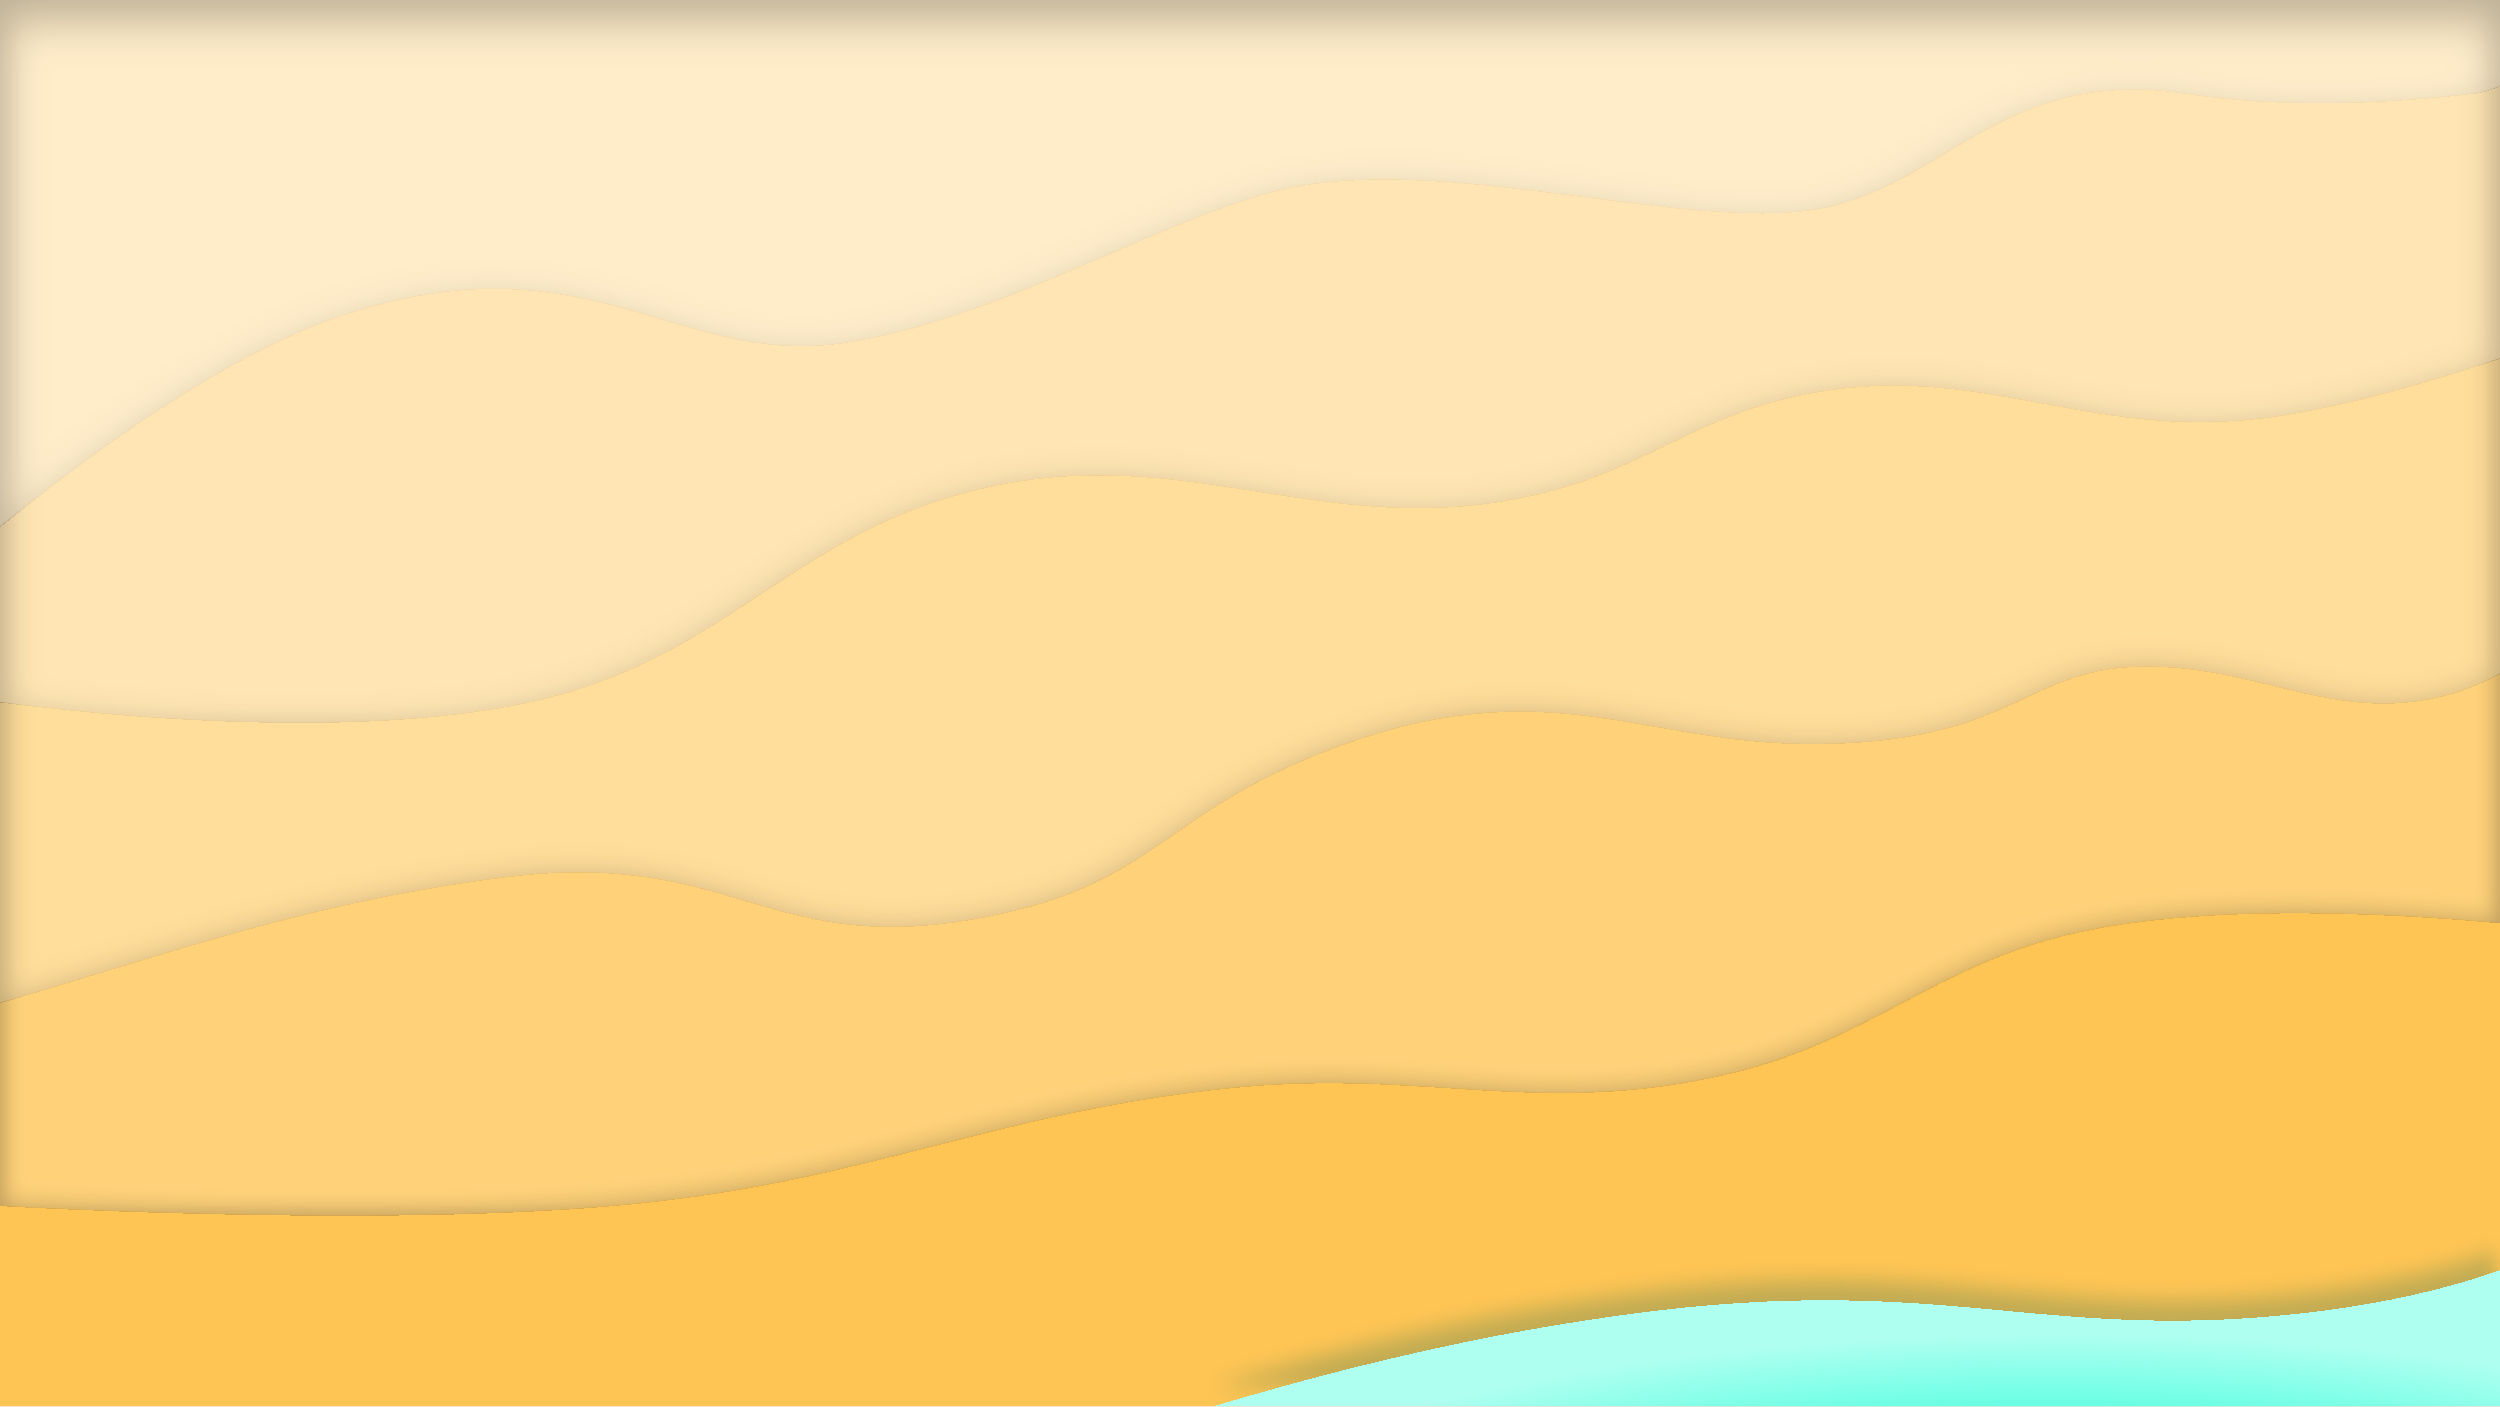
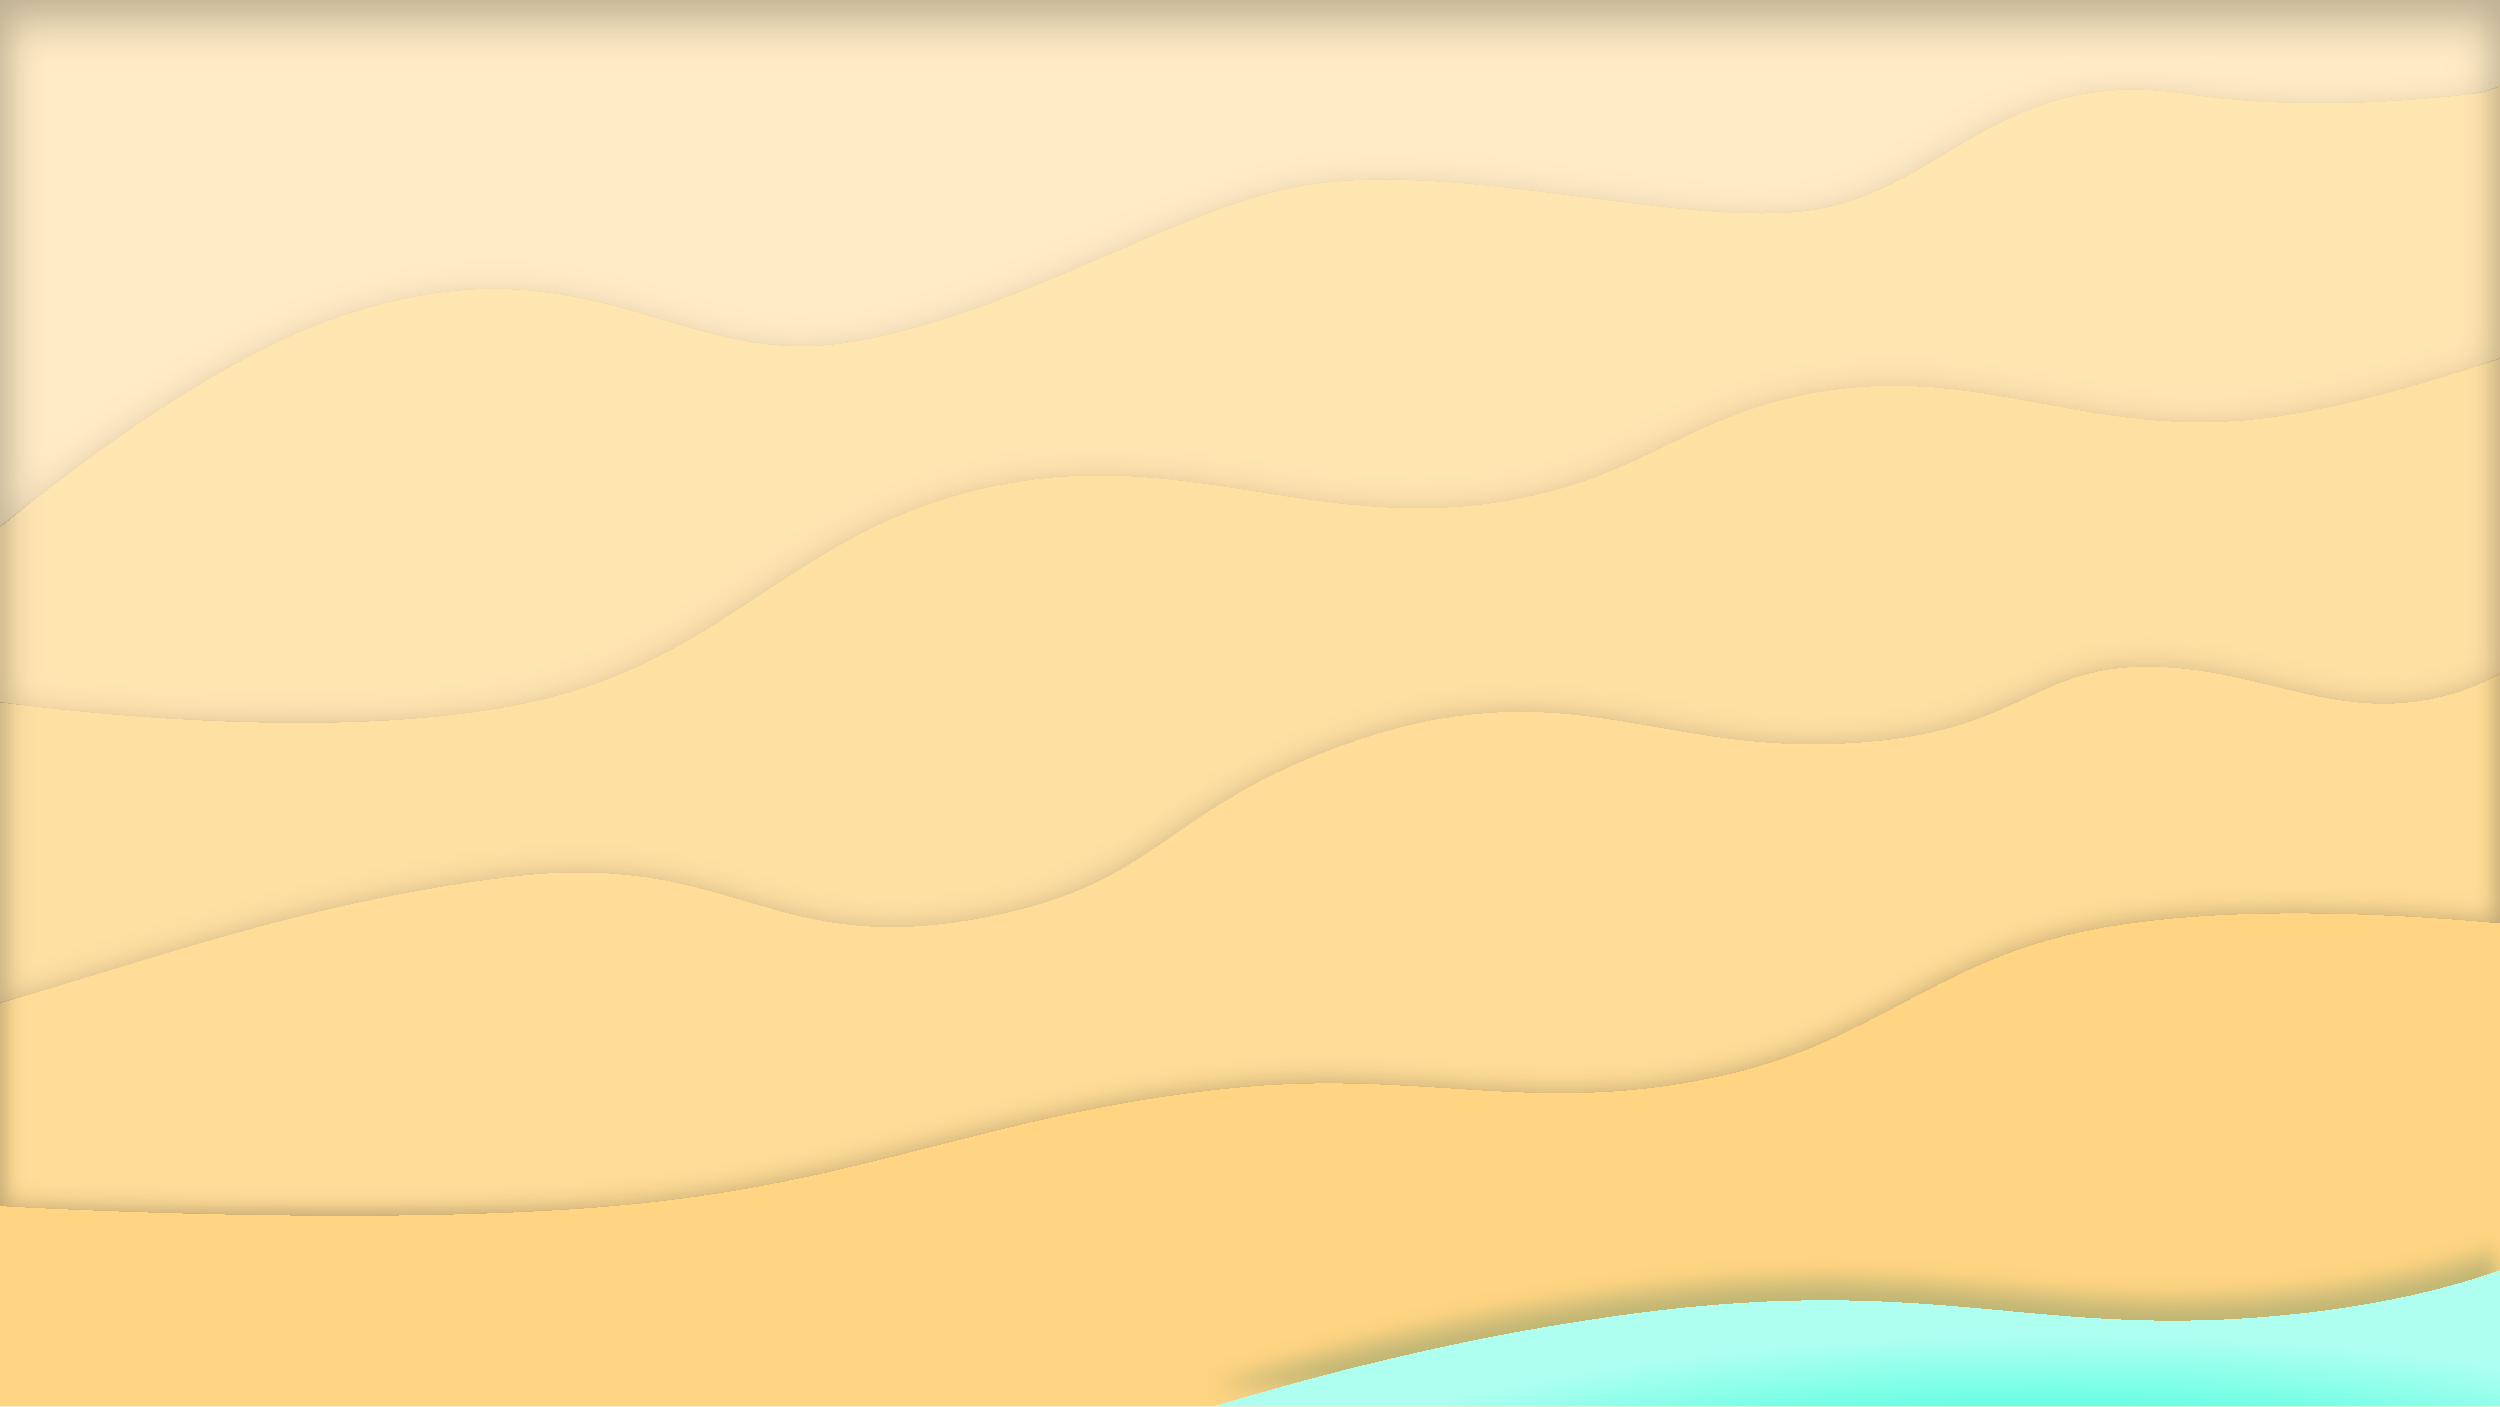
<svg xmlns="http://www.w3.org/2000/svg" width="100%" height="100%" viewBox="0 0 3840 2160" fill="none">
  <g clip-path="url(#clip0_147_29)">
-     <rect width="3840" height="2160" fill="#FFC554" />
+     <rect width="3840" height="2160" fill="#FFD482" />
    <g filter="url(#filter0_d_147_29)">
      <path fill-rule="evenodd" clip-rule="evenodd" d="M1599.12 2242.87C1868.95 2156.32 2143.65 2068.2 2491.5 2020C2757.12 1983.19 2921.14 1998.48 3079.87 2013.28C3209.22 2025.33 3335.06 2037.06 3509.5 2020C3898 1982 4037 1847 4037 1847V1699H4105V2520H877V2353.5H1237C1360.72 2319.34 1479.44 2281.26 1599.12 2242.87Z" fill="url(#paint0_radial_147_29)" shape-rendering="crispEdges" />
    </g>
    <g filter="url(#filter1_i_147_29)">
-       <path d="M978 1848.5C574.143 1889.67 -61.5 1848.5 -61.5 1848.5V1137.5L4027.5 809L3982 1433.5C3982 1433.5 3487.93 1363.3 3184.5 1433.5C2968.9 1483.38 2875.13 1596.11 2660 1648C2367.36 1718.58 2188.92 1639.89 1889.5 1671C1528.79 1708.48 1338.78 1811.72 978 1848.5Z" fill="#FFD27A" />
+       <path d="M978 1848.5C574.143 1889.67 -61.5 1848.5 -61.5 1848.5V1137.5L4027.5 809L3982 1433.5C3982 1433.5 3487.93 1363.3 3184.5 1433.5C2968.9 1483.38 2875.13 1596.11 2660 1648C2367.36 1718.58 2188.92 1639.89 1889.5 1671C1528.79 1708.48 1338.78 1811.72 978 1848.5Z" fill="#FFDC97" />
    </g>
    <g filter="url(#filter2_i_147_29)">
-       <path d="M772 1347.5C426.043 1391.89 184 1493.17 -94 1566V640.5L4000.5 430.5L4059 855C4059 855 3916.92 1020.07 3768 1064.5C3594.5 1116.27 3479.06 1023.86 3298 1023.5C3115.02 1023.14 3102.17 1131.33 2819.5 1142C2536.83 1152.67 2394.92 1025.89 2067.5 1142C1794.5 1238.81 1784.5 1347.5 1543 1402C1179.96 1483.93 1141.14 1300.14 772 1347.5Z" fill="#FFDD9A" />
+       <path d="M772 1347.5C426.043 1391.89 184 1493.17 -94 1566V640.5L4000.5 430.5L4059 855C4059 855 3916.92 1020.07 3768 1064.5C3594.5 1116.27 3479.06 1023.86 3298 1023.5C3115.02 1023.14 3102.17 1131.33 2819.5 1142C2536.83 1152.67 2394.92 1025.89 2067.5 1142C1794.5 1238.81 1784.5 1347.5 1543 1402C1179.96 1483.93 1141.14 1300.14 772 1347.5Z" fill="#FFE0A3" />
    </g>
    <g filter="url(#filter3_i_147_29)">
-       <path d="M849.5 1069.5C505.273 1160.15 -62 1069.5 -62 1069.5V-130L4050.5 -102.5L4141 436C4141 436 3750.66 604.963 3484.5 641C3202.11 679.235 3033.49 546.337 2755.5 609C2600.95 643.838 2530.37 715.272 2377 755C2040.92 842.058 1823.98 667.553 1488 755C1219.01 825.012 1118.29 998.716 849.5 1069.5Z" fill="#FFE5B3" />
+       <path d="M849.5 1069.5C505.273 1160.15 -62 1069.5 -62 1069.5V-130L4050.5 -102.5L4141 436C4141 436 3750.66 604.963 3484.5 641C3202.11 679.235 3033.49 546.337 2755.5 609C2600.95 643.838 2530.37 715.272 2377 755C2040.92 842.058 1823.98 667.553 1488 755C1219.01 825.012 1118.29 998.716 849.5 1069.5Z" fill="#FFE5B0" />
    </g>
    <g filter="url(#filter4_i_147_29)">
-       <path d="M507.5 490.5C250.702 581.565 -76 873 -76 873V-171L4105 -349C4105 -349 3980.95 122.65 3799.5 143.5C3653.09 160.323 3502.72 165.514 3357 143.5C3074.24 100.782 2983.5 290 2787.5 321.5C2591.5 353 2240.22 243.106 1998.5 285C1807.86 318.04 1547 490.5 1292 527C1037 563.5 895.385 352.949 507.5 490.5Z" fill="#FFEDCA" />
+       <path d="M507.5 490.5C250.702 581.565 -76 873 -76 873V-171L4105 -349C4105 -349 3980.95 122.65 3799.5 143.5C3653.09 160.323 3502.72 165.514 3357 143.5C3074.24 100.782 2983.5 290 2787.5 321.5C2591.5 353 2240.22 243.106 1998.5 285C1807.86 318.04 1547 490.5 1292 527C1037 563.5 895.385 352.949 507.5 490.5Z" fill="#FFEBC4" />
    </g>
  </g>
  <defs>
    <filter id="filter0_d_147_29" x="842" y="1634" width="3298" height="891" filterUnits="userSpaceOnUse" color-interpolation-filters="sRGB">
      <feFlood flood-opacity="0" result="BackgroundImageFix" />
      <feColorMatrix in="SourceAlpha" type="matrix" values="0 0 0 0 0 0 0 0 0 0 0 0 0 0 0 0 0 0 127 0" result="hardAlpha" />
      <feOffset dy="-30" />
      <feGaussianBlur stdDeviation="17.5" />
      <feComposite in2="hardAlpha" operator="out" />
      <feColorMatrix type="matrix" values="0 0 0 0 0.017 0 0 0 0 0.367 0 0 0 0 0.305 0 0 0 0.25 0" />
      <feBlend mode="normal" in2="BackgroundImageFix" result="effect1_dropShadow_147_29" />
      <feBlend mode="normal" in="SourceGraphic" in2="effect1_dropShadow_147_29" result="shape" />
    </filter>
    <filter id="filter1_i_147_29" x="-61.5" y="809" width="4089" height="1057.8" filterUnits="userSpaceOnUse" color-interpolation-filters="sRGB">
      <feFlood flood-opacity="0" result="BackgroundImageFix" />
      <feBlend mode="normal" in="SourceGraphic" in2="BackgroundImageFix" result="shape" />
      <feColorMatrix in="SourceAlpha" type="matrix" values="0 0 0 0 0 0 0 0 0 0 0 0 0 0 0 0 0 0 127 0" result="hardAlpha" />
      <feOffset />
      <feGaussianBlur stdDeviation="20" />
      <feComposite in2="hardAlpha" operator="arithmetic" k2="-1" k3="1" />
      <feColorMatrix type="matrix" values="0 0 0 0 0 0 0 0 0 0 0 0 0 0 0 0 0 0 0.25 0" />
      <feBlend mode="normal" in2="shape" result="effect1_innerShadow_147_29" />
    </filter>
    <filter id="filter2_i_147_29" x="-94" y="430.5" width="4153" height="1145.5" filterUnits="userSpaceOnUse" color-interpolation-filters="sRGB">
      <feFlood flood-opacity="0" result="BackgroundImageFix" />
      <feBlend mode="normal" in="SourceGraphic" in2="BackgroundImageFix" result="shape" />
      <feColorMatrix in="SourceAlpha" type="matrix" values="0 0 0 0 0 0 0 0 0 0 0 0 0 0 0 0 0 0 127 0" result="hardAlpha" />
      <feOffset dy="10" />
      <feGaussianBlur stdDeviation="25" />
      <feComposite in2="hardAlpha" operator="arithmetic" k2="-1" k3="1" />
      <feColorMatrix type="matrix" values="0 0 0 0 0 0 0 0 0 0 0 0 0 0 0 0 0 0 0.25 0" />
      <feBlend mode="normal" in2="shape" result="effect1_innerShadow_147_29" />
    </filter>
    <filter id="filter3_i_147_29" x="-62" y="-130" width="4203" height="1259.79" filterUnits="userSpaceOnUse" color-interpolation-filters="sRGB">
      <feFlood flood-opacity="0" result="BackgroundImageFix" />
      <feBlend mode="normal" in="SourceGraphic" in2="BackgroundImageFix" result="shape" />
      <feColorMatrix in="SourceAlpha" type="matrix" values="0 0 0 0 0 0 0 0 0 0 0 0 0 0 0 0 0 0 127 0" result="hardAlpha" />
      <feOffset dy="20" />
      <feGaussianBlur stdDeviation="30" />
      <feComposite in2="hardAlpha" operator="arithmetic" k2="-1" k3="1" />
      <feColorMatrix type="matrix" values="0 0 0 0 0 0 0 0 0 0 0 0 0 0 0 0 0 0 0.25 0" />
      <feBlend mode="normal" in2="shape" result="effect1_innerShadow_147_29" />
    </filter>
    <filter id="filter4_i_147_29" x="-76" y="-349" width="4181" height="1252" filterUnits="userSpaceOnUse" color-interpolation-filters="sRGB">
      <feFlood flood-opacity="0" result="BackgroundImageFix" />
      <feBlend mode="normal" in="SourceGraphic" in2="BackgroundImageFix" result="shape" />
      <feColorMatrix in="SourceAlpha" type="matrix" values="0 0 0 0 0 0 0 0 0 0 0 0 0 0 0 0 0 0 127 0" result="hardAlpha" />
      <feOffset dy="30" />
      <feGaussianBlur stdDeviation="35" />
      <feComposite in2="hardAlpha" operator="arithmetic" k2="-1" k3="1" />
      <feColorMatrix type="matrix" values="0 0 0 0 0 0 0 0 0 0 0 0 0 0 0 0 0 0 0.25 0" />
      <feBlend mode="normal" in2="shape" result="effect1_innerShadow_147_29" />
    </filter>
    <radialGradient id="paint0_radial_147_29" cx="0" cy="0" r="1" gradientUnits="userSpaceOnUse" gradientTransform="translate(3113 2324) rotate(-90.6273) scale(274.016 1191.74)">
      <stop stop-color="#B9FFF7" />
      <stop offset="0" stop-color="#28FFFF" stop-opacity="0.219" />
      <stop offset="0" stop-color="#00FFD1" />
      <stop offset="1" stop-color="#AEFFF0" />
    </radialGradient>
    <clipPath id="clip0_147_29">
      <rect width="3840" height="2160" fill="white" />
    </clipPath>
  </defs>
</svg>
